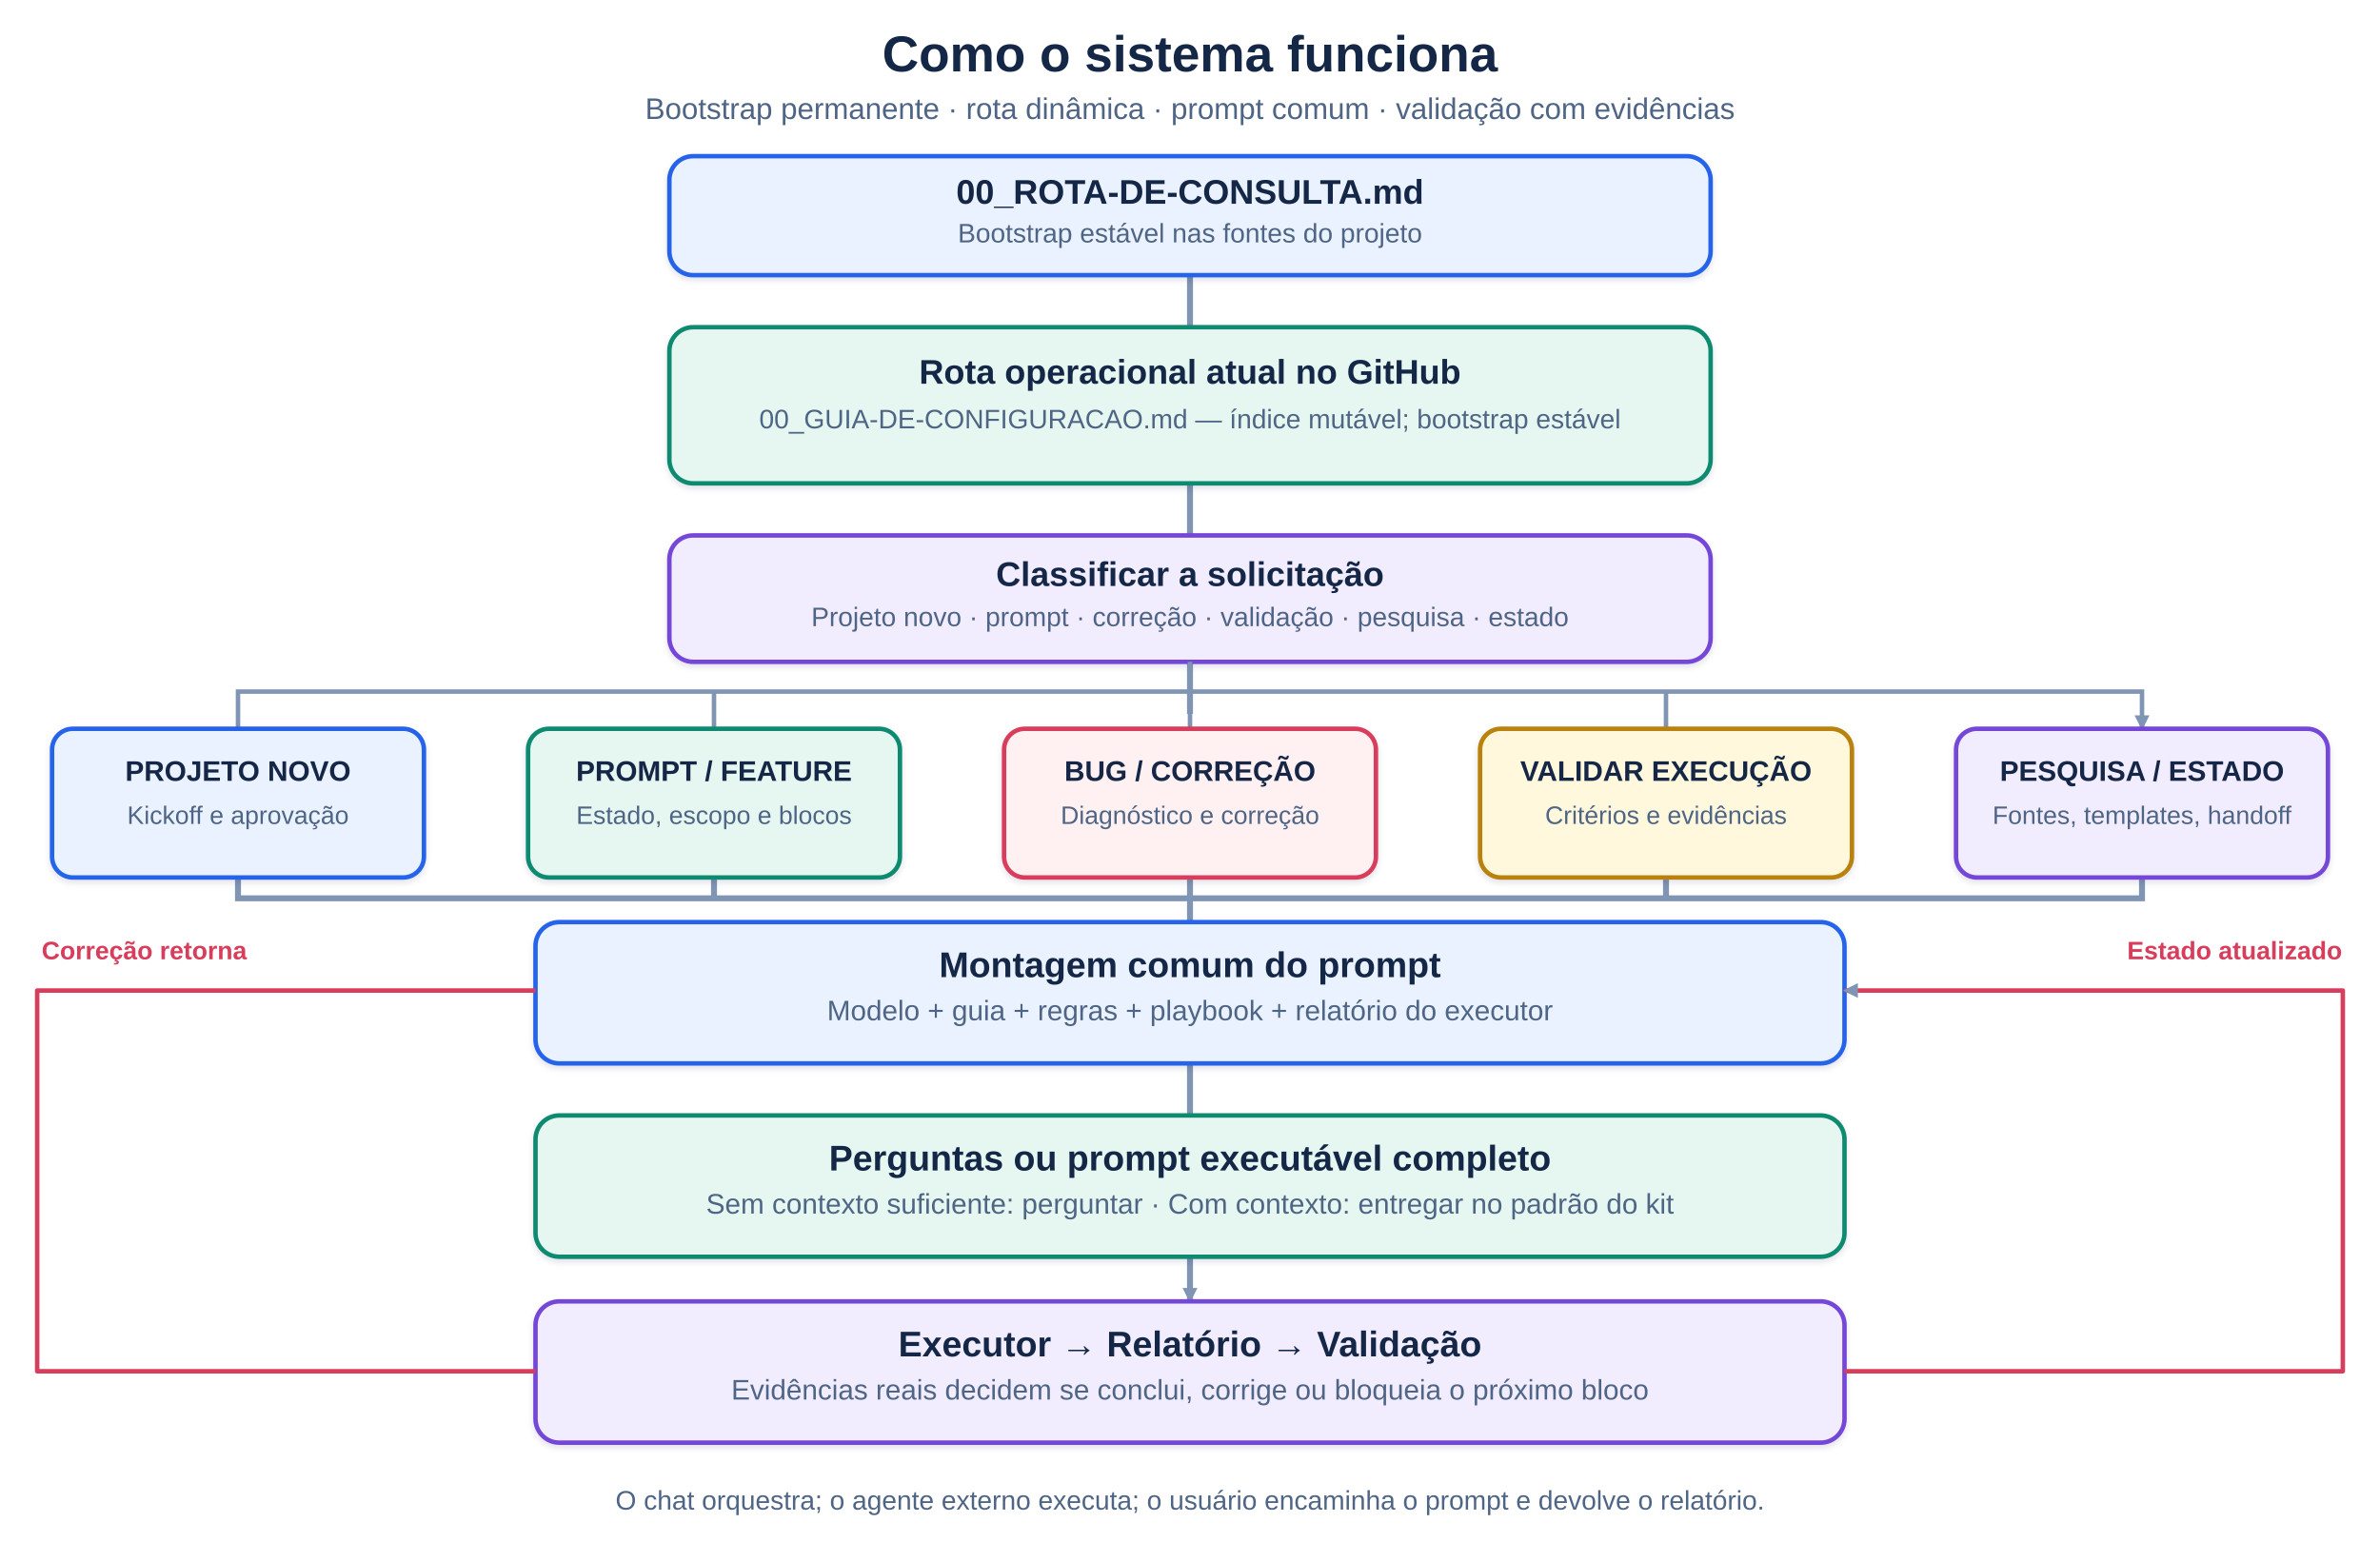
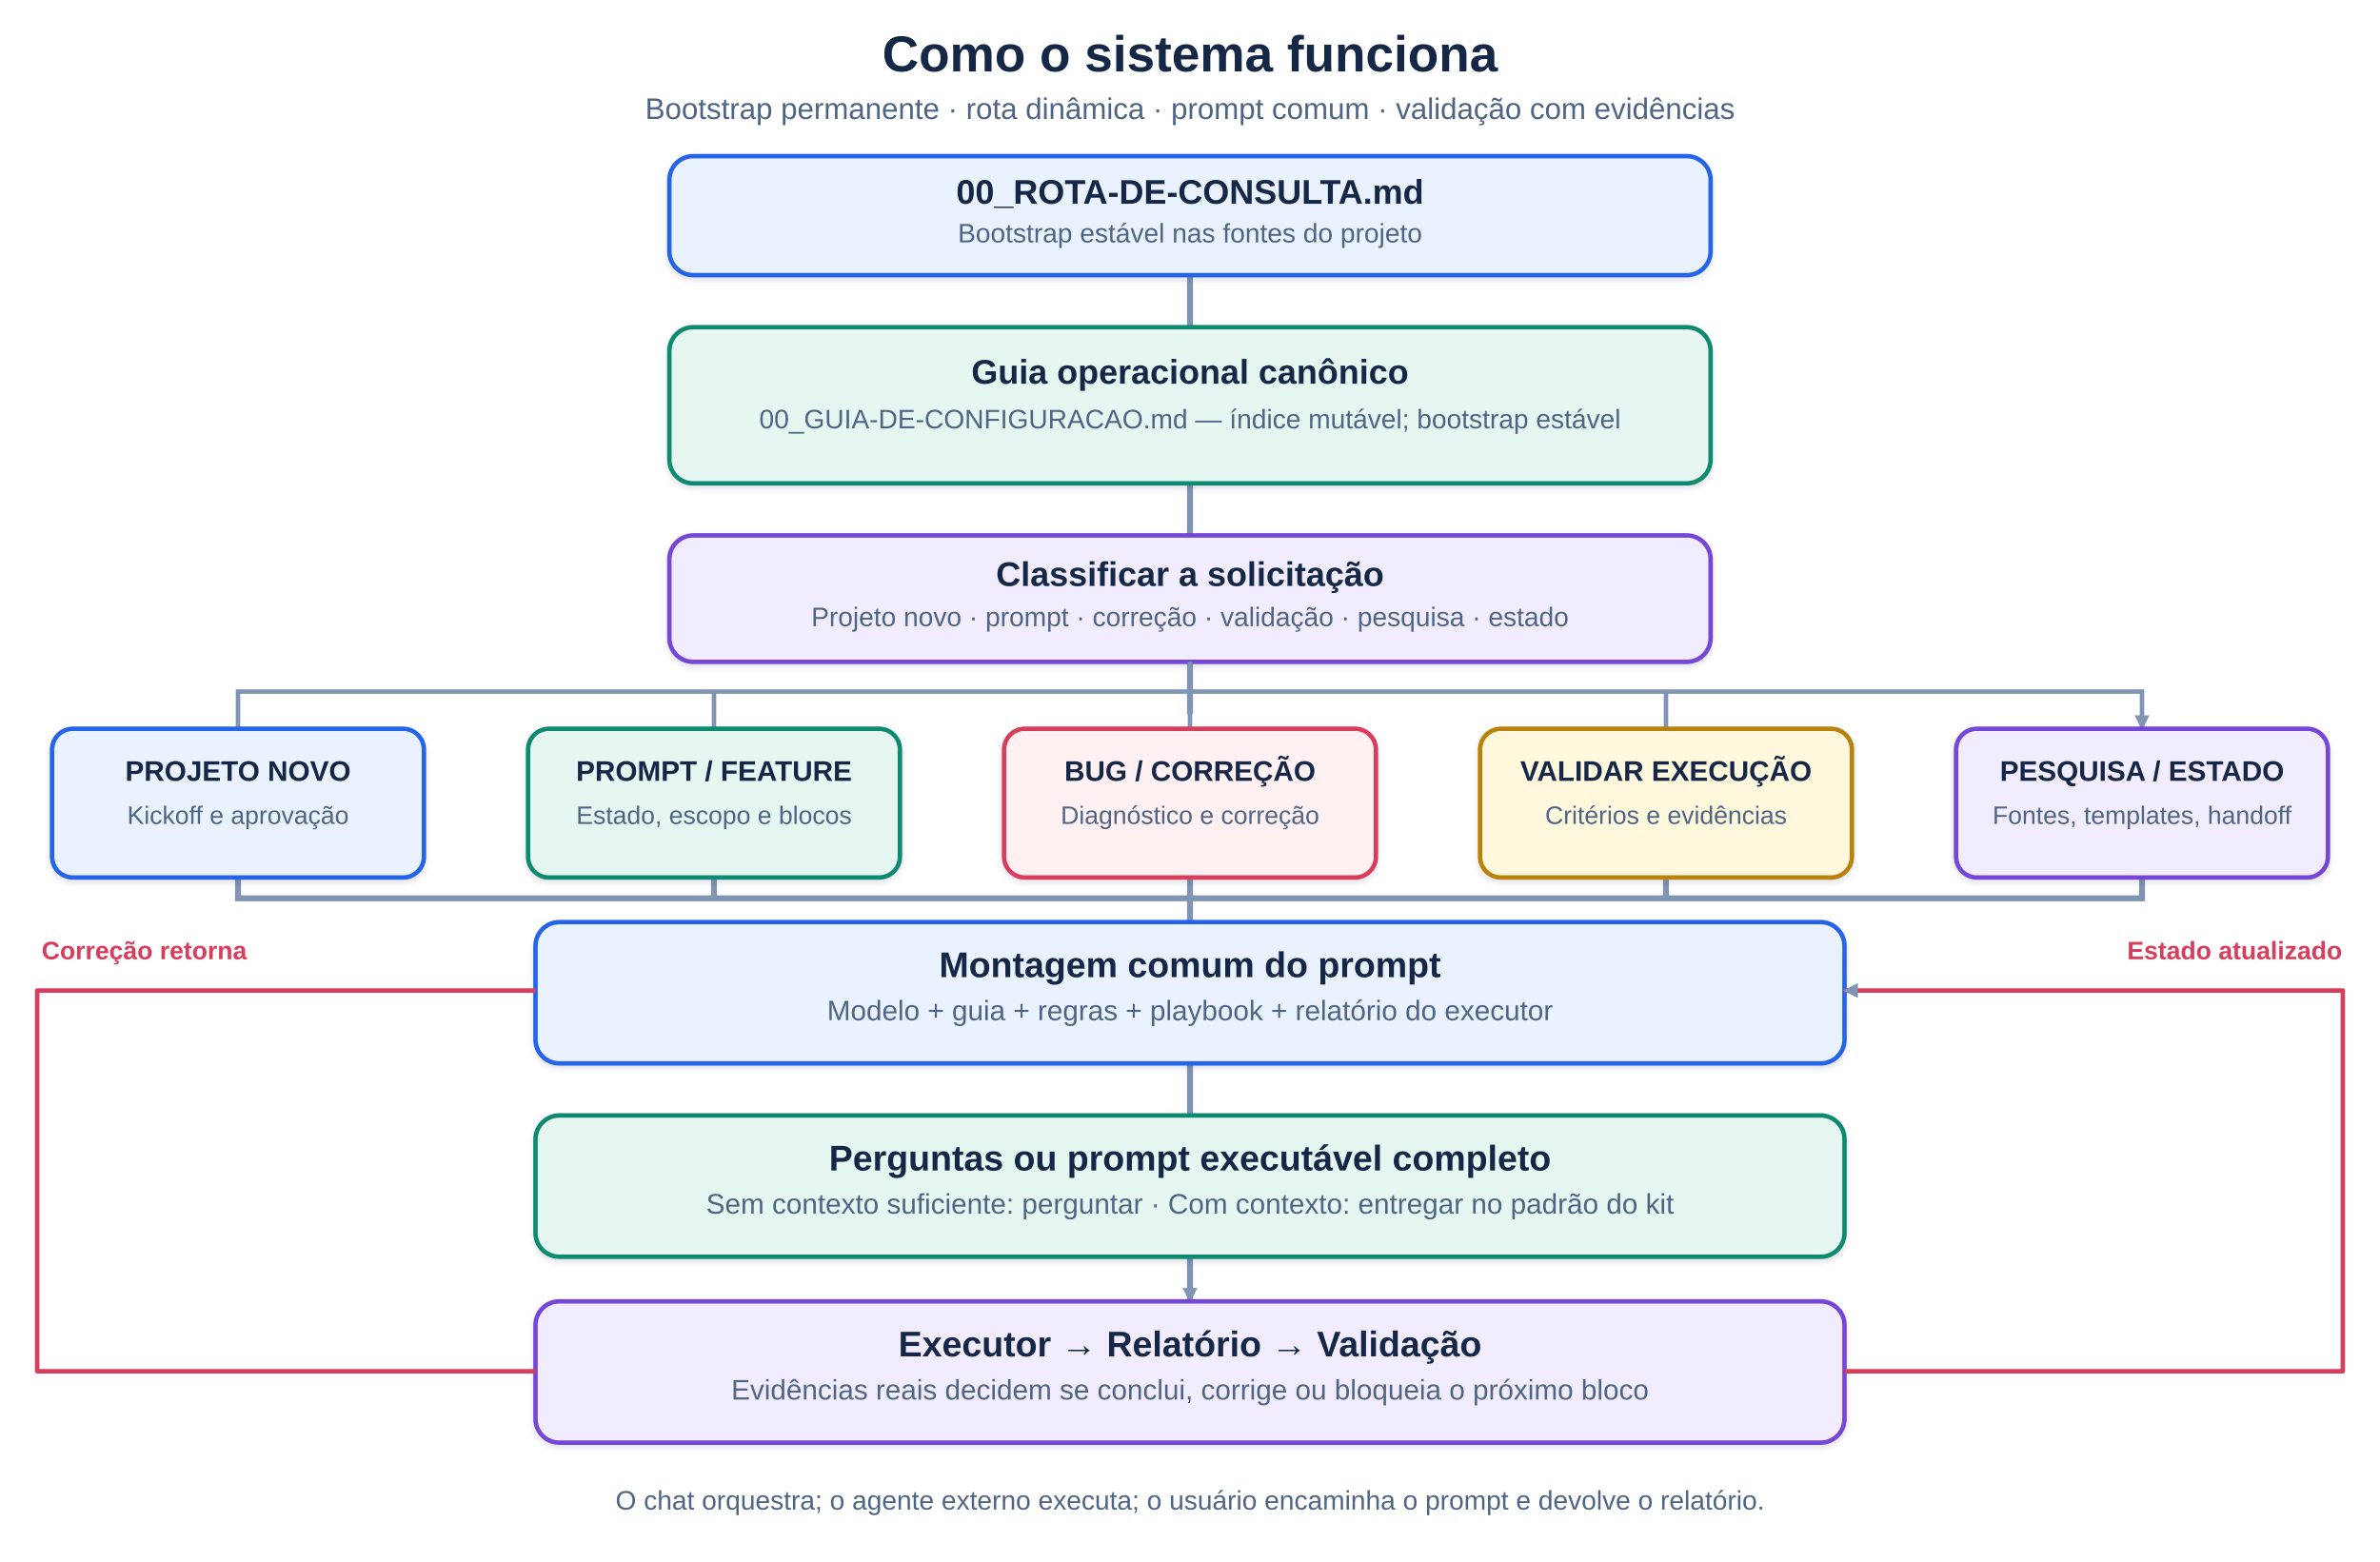
<svg xmlns="http://www.w3.org/2000/svg" width="1600" height="1050" viewBox="0 0 1600 1050">
  <defs>
    <marker id="arr" markerWidth="12" markerHeight="12" refX="10" refY="6" orient="auto" markerUnits="userSpaceOnUse">
      <path d="M1 1 L11 6 L1 11 Z" fill="#8094B3" />
    </marker>
    <filter id="sh" x="-15%" y="-15%" width="130%" height="140%">
      <feDropShadow dx="0" dy="2" stdDeviation="2" flood-color="#142747" flood-opacity=".12" />
    </filter>
  </defs>
  <text x="800" y="48" text-anchor="middle" font-family="Arial,sans-serif" font-size="34" font-weight="700" fill="#142747">Como o sistema funciona</text>
  <text x="800" y="80" text-anchor="middle" font-family="Arial,sans-serif" font-size="20" fill="#4F6585">Bootstrap permanente · rota dinâmica · prompt comum · validação com evidências</text>
  <path d="M800 185 V220 M800 325 V360 M800 445 V480 M160 590 V604 H800 M480 590 V604 H800 M800 590 V620 M1120 590 V604 H800 M1440 590 V604 H800 M800 715 V750 M800 845 V875" fill="none" stroke="#8094B3" stroke-width="4" marker-end="url(#arr)" />
  <rect x="450" y="105" width="700" height="80" rx="16" fill="#EAF2FF" stroke="#2563EB" stroke-width="3" filter="url(#sh)" />
  <text x="800" y="137" text-anchor="middle" font-family="Arial,sans-serif" font-size="23" font-weight="700" fill="#142747">00_ROTA-DE-CONSULTA.md</text>
  <text x="800" y="163" text-anchor="middle" font-family="Arial,sans-serif" font-size="18" fill="#4F6585">Bootstrap estável nas fontes do projeto</text>
  <rect x="450" y="220" width="700" height="105" rx="16" fill="#E5F7F0" stroke="#0C8A70" stroke-width="3" filter="url(#sh)" />
-   <text x="800" y="258" text-anchor="middle" font-family="Arial,sans-serif" font-size="23" font-weight="700" fill="#142747">Rota operacional atual no GitHub</text>
+   <text x="800" y="258" text-anchor="middle" font-family="Arial,sans-serif" font-size="23" font-weight="700" fill="#142747">Guia operacional canônico</text>
  <text x="800" y="288" text-anchor="middle" font-family="Arial,sans-serif" font-size="18" fill="#4F6585">00_GUIA-DE-CONFIGURACAO.md — índice mutável; bootstrap estável</text>
  <rect x="450" y="360" width="700" height="85" rx="16" fill="#F2ECFF" stroke="#7446D8" stroke-width="3" filter="url(#sh)" />
  <text x="800" y="394" text-anchor="middle" font-family="Arial,sans-serif" font-size="23" font-weight="700" fill="#142747">Classificar a solicitação</text>
  <text x="800" y="421" text-anchor="middle" font-family="Arial,sans-serif" font-size="18" fill="#4F6585">Projeto novo · prompt · correção · validação · pesquisa · estado</text>
  <path d="M800 445 V465 H160 V490 M800 465 H480 V490 M800 465 V490 M800 465 H1120 V490 M800 465 H1440 V490" fill="none" stroke="#8094B3" stroke-width="3" marker-end="url(#arr)" />
  <g font-family="Arial,sans-serif" text-anchor="middle" filter="url(#sh)">
    <rect x="35" y="490" width="250" height="100" rx="14" fill="#EAF2FF" stroke="#2563EB" stroke-width="3" />
    <text x="160" y="525" font-size="19" font-weight="700" fill="#142747">PROJETO NOVO</text>
    <text x="160" y="554" font-size="17" fill="#4F6585">Kickoff e aprovação</text>
    <rect x="355" y="490" width="250" height="100" rx="14" fill="#E5F7F0" stroke="#0C8A70" stroke-width="3" />
    <text x="480" y="525" font-size="19" font-weight="700" fill="#142747">PROMPT / FEATURE</text>
    <text x="480" y="554" font-size="17" fill="#4F6585">Estado, escopo e blocos</text>
    <rect x="675" y="490" width="250" height="100" rx="14" fill="#FFF0F2" stroke="#D83D5B" stroke-width="3" />
    <text x="800" y="525" font-size="19" font-weight="700" fill="#142747">BUG / CORREÇÃO</text>
    <text x="800" y="554" font-size="17" fill="#4F6585">Diagnóstico e correção</text>
    <rect x="995" y="490" width="250" height="100" rx="14" fill="#FFF8DD" stroke="#B98108" stroke-width="3" />
    <text x="1120" y="525" font-size="19" font-weight="700" fill="#142747">VALIDAR EXECUÇÃO</text>
    <text x="1120" y="554" font-size="17" fill="#4F6585">Critérios e evidências</text>
    <rect x="1315" y="490" width="250" height="100" rx="14" fill="#F2ECFF" stroke="#7446D8" stroke-width="3" />
    <text x="1440" y="525" font-size="19" font-weight="700" fill="#142747">PESQUISA / ESTADO</text>
    <text x="1440" y="554" font-size="17" fill="#4F6585">Fontes, templates, handoff</text>
  </g>
  <rect x="360" y="620" width="880" height="95" rx="16" fill="#EAF2FF" stroke="#2563EB" stroke-width="3" filter="url(#sh)" />
  <text x="800" y="657" text-anchor="middle" font-family="Arial,sans-serif" font-size="24" font-weight="700" fill="#142747">Montagem comum do prompt</text>
  <text x="800" y="686" text-anchor="middle" font-family="Arial,sans-serif" font-size="19" fill="#4F6585">Modelo + guia + regras + playbook + relatório do executor</text>
  <rect x="360" y="750" width="880" height="95" rx="16" fill="#E5F7F0" stroke="#0C8A70" stroke-width="3" filter="url(#sh)" />
  <text x="800" y="787" text-anchor="middle" font-family="Arial,sans-serif" font-size="24" font-weight="700" fill="#142747">Perguntas ou prompt executável completo</text>
  <text x="800" y="816" text-anchor="middle" font-family="Arial,sans-serif" font-size="19" fill="#4F6585">Sem contexto suficiente: perguntar · Com contexto: entregar no padrão do kit</text>
  <rect x="360" y="875" width="880" height="95" rx="16" fill="#F2ECFF" stroke="#7446D8" stroke-width="3" filter="url(#sh)" />
  <text x="800" y="912" text-anchor="middle" font-family="Arial,sans-serif" font-size="24" font-weight="700" fill="#142747">Executor → Relatório → Validação</text>
  <text x="800" y="941" text-anchor="middle" font-family="Arial,sans-serif" font-size="19" fill="#4F6585">Evidências reais decidem se conclui, corrige ou bloqueia o próximo bloco</text>
  <path d="M360 922 H25 V666 H360 M1240 922 H1575 V666 H1240" fill="none" stroke="#D83D5B" stroke-width="3" stroke-linejoin="round" marker-end="url(#arr)" />
  <text x="28" y="645" font-family="Arial,sans-serif" font-size="17" font-weight="700" fill="#D83D5B">Correção retorna</text>
  <text x="1430" y="645" font-family="Arial,sans-serif" font-size="17" font-weight="700" fill="#D83D5B">Estado atualizado</text>
  <text x="800" y="1015" text-anchor="middle" font-family="Arial,sans-serif" font-size="18" fill="#4F6585">O chat orquestra; o agente externo executa; o usuário encaminha o prompt e devolve o relatório.</text>
</svg>
